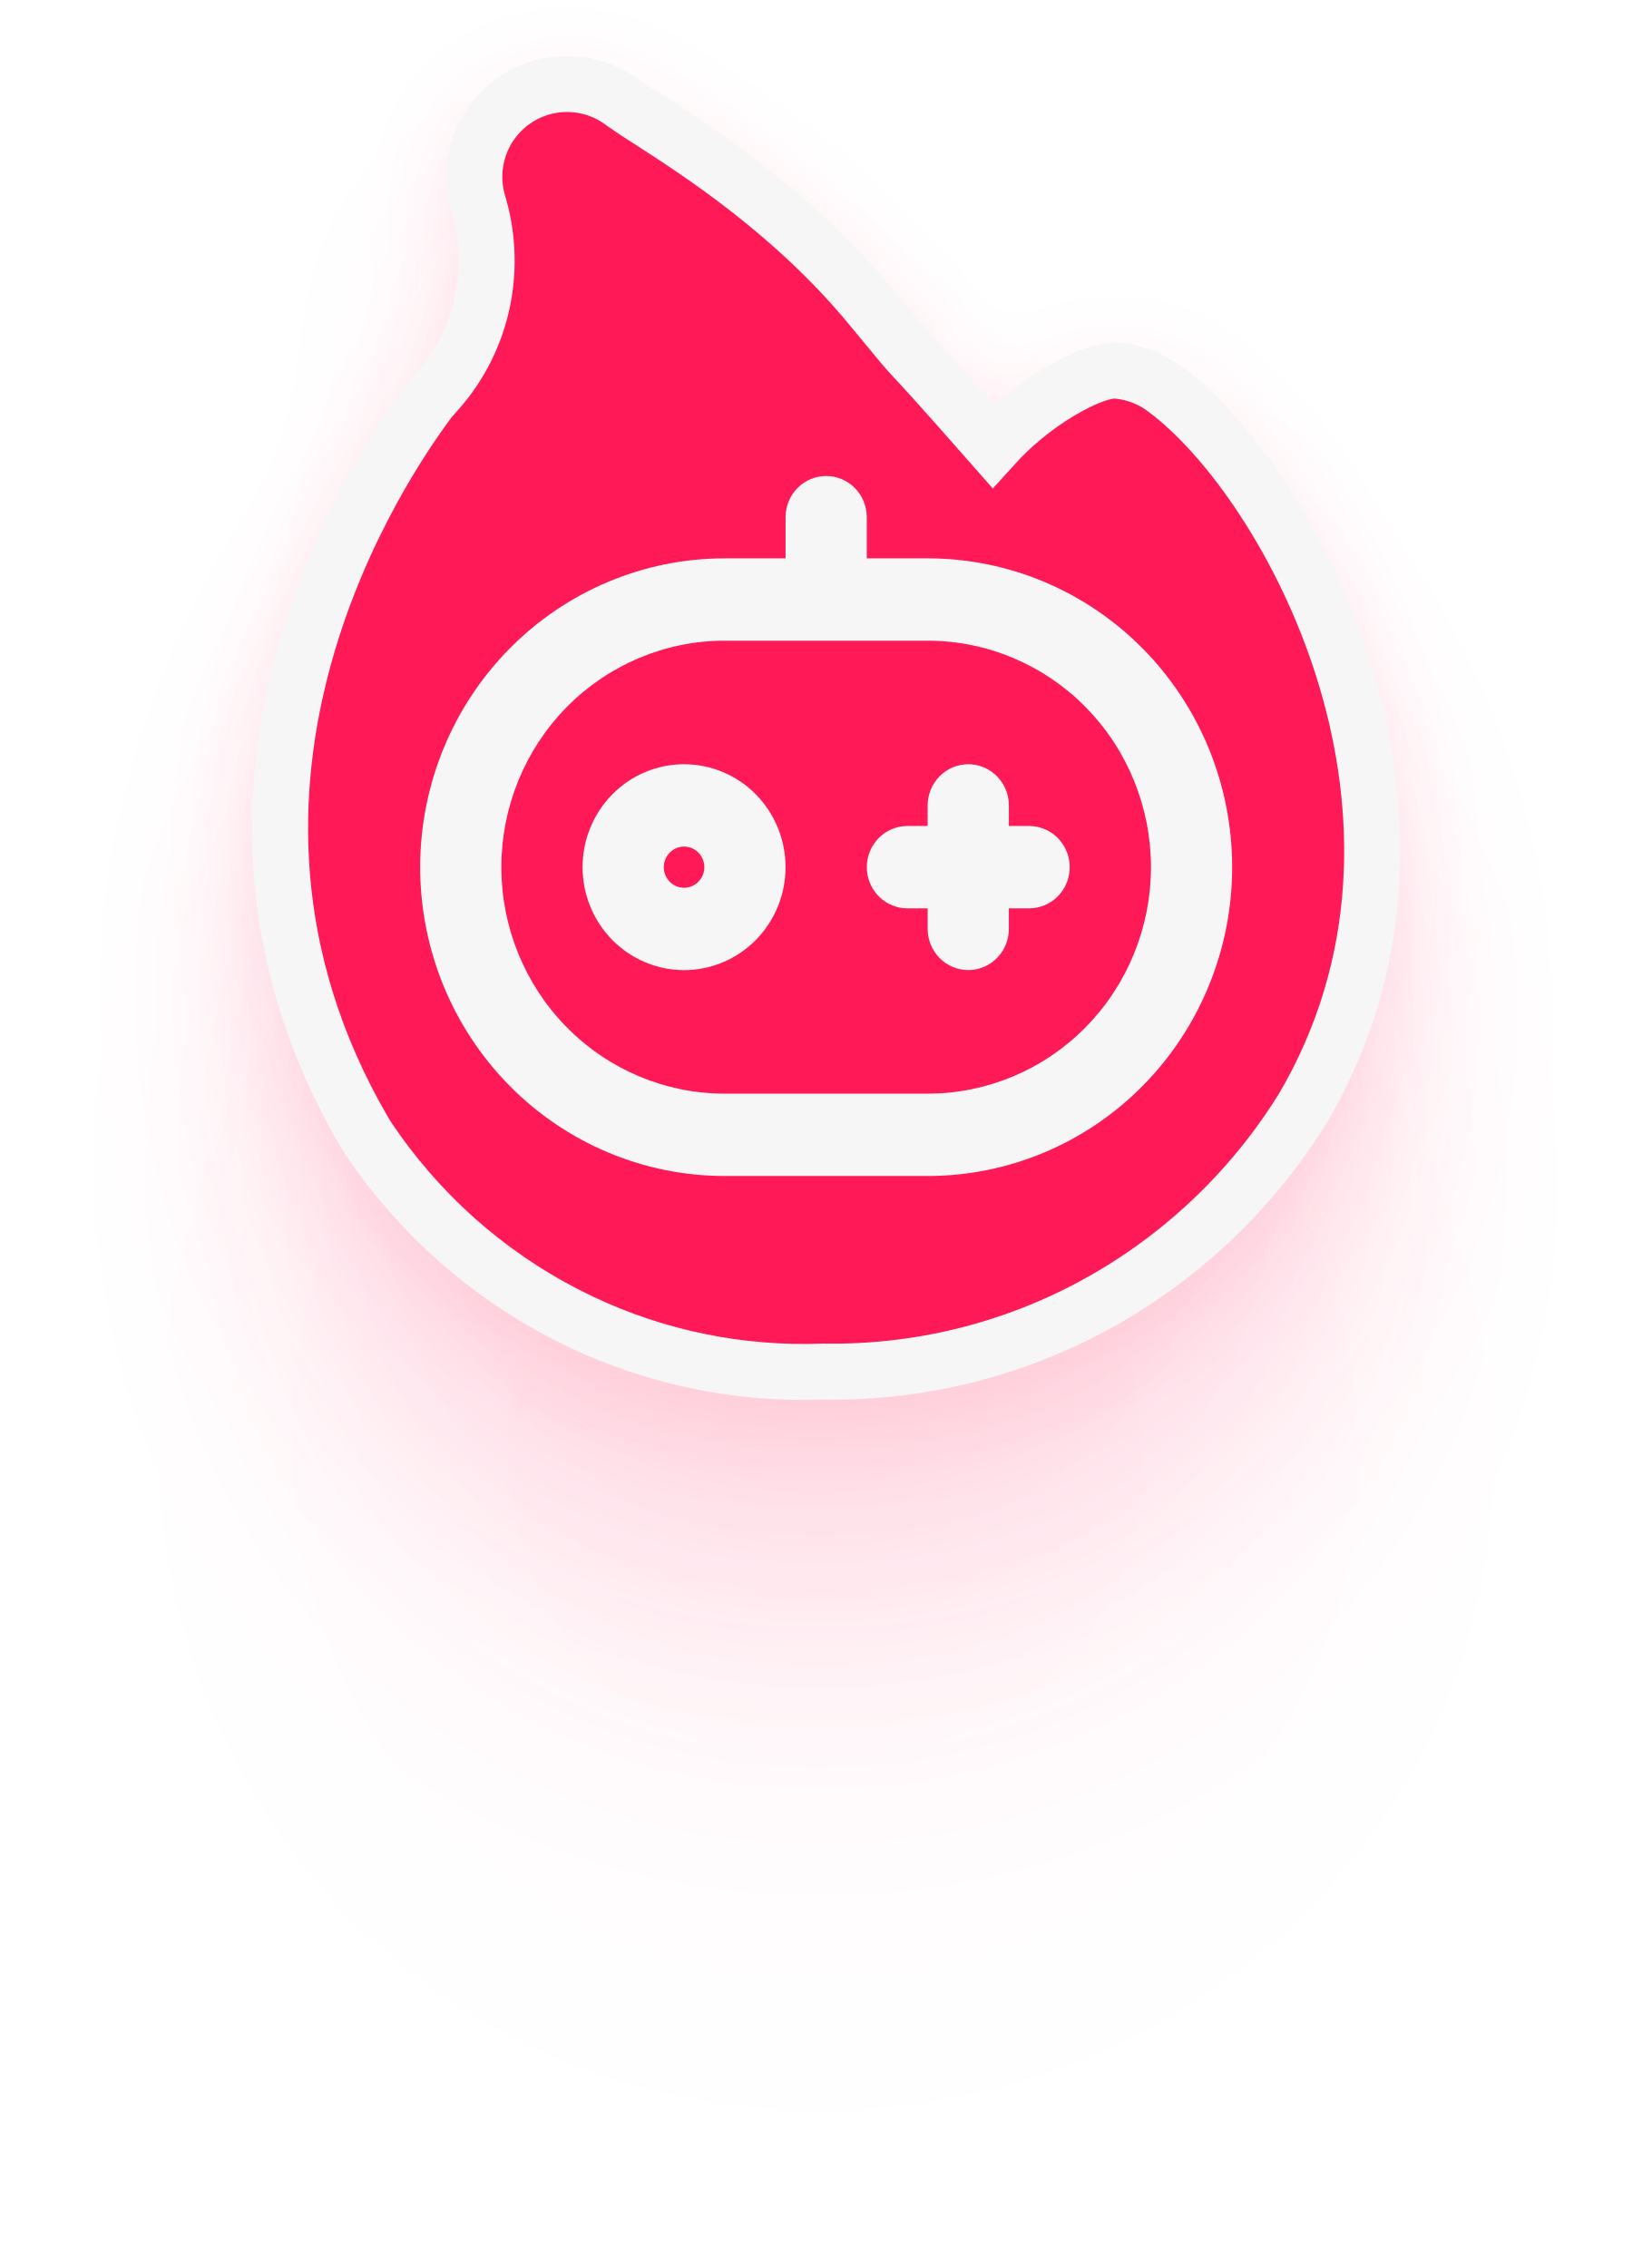
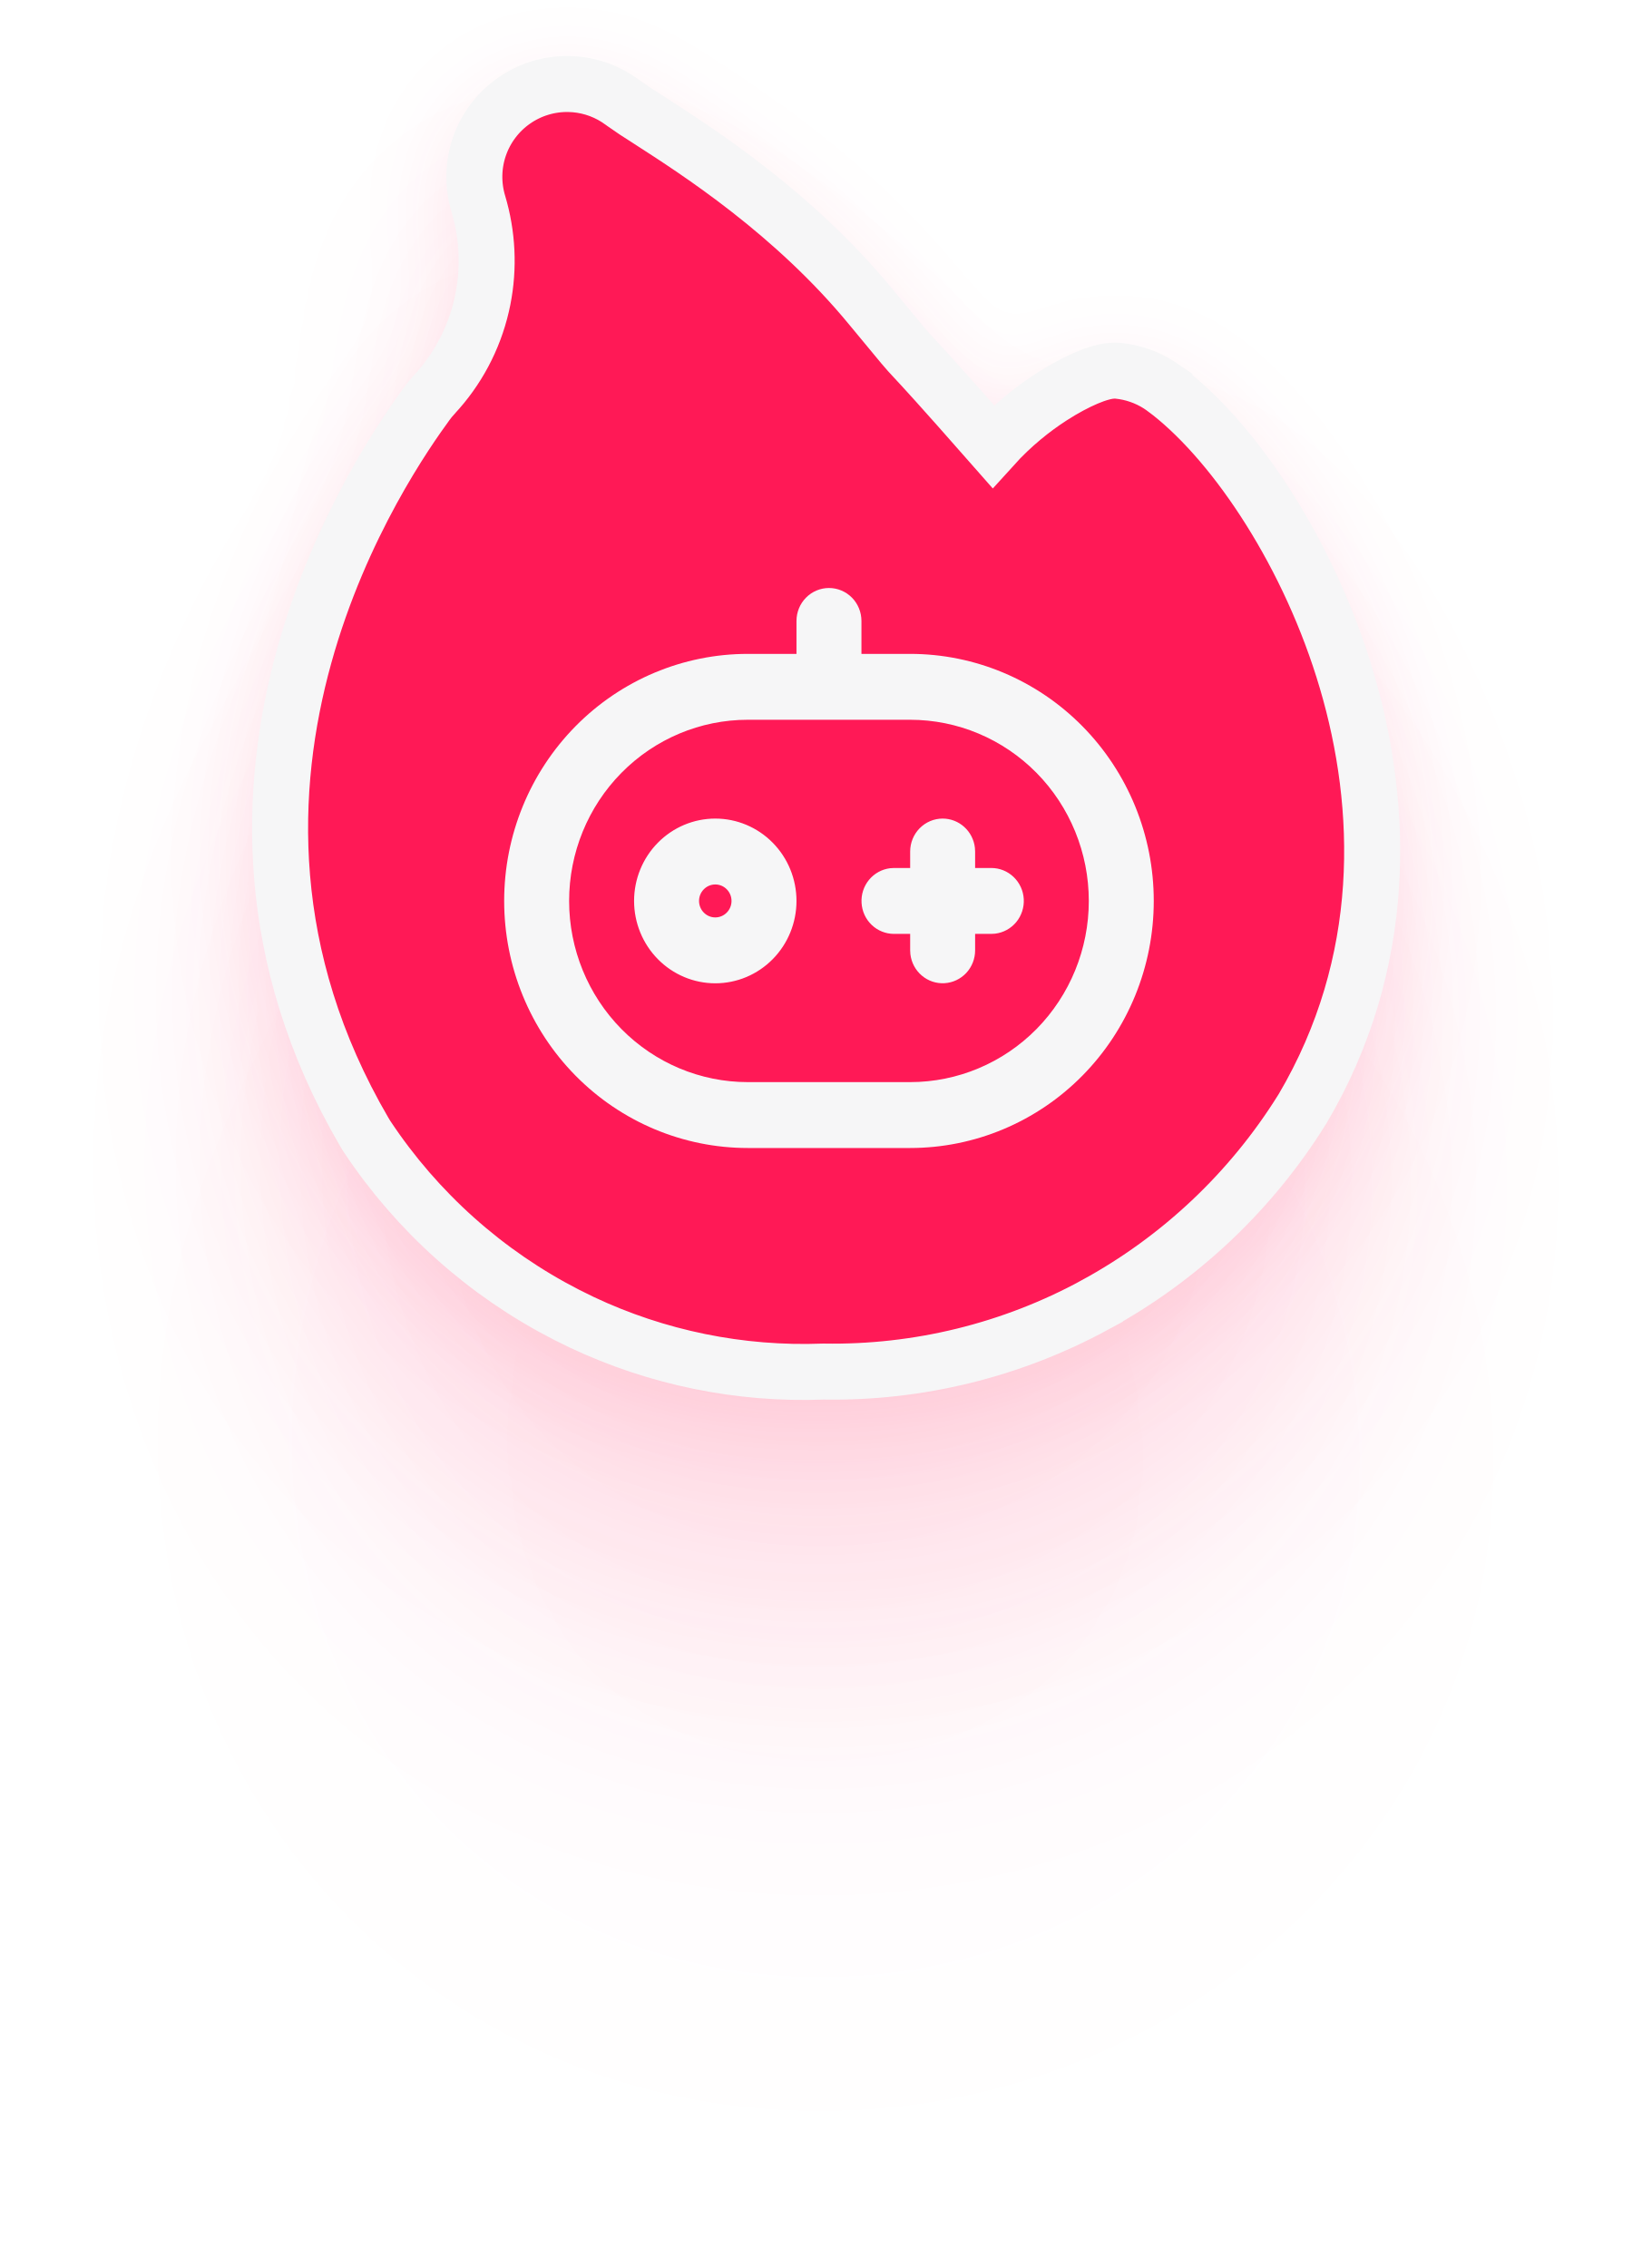
<svg xmlns="http://www.w3.org/2000/svg" width="59" height="81" viewBox="0 0 59 81" fill="none">
  <g filter="url(#filter0_dddd_2066_2910)">
    <path d="M20.307 3C20.918 3.01 21.512 3.189 22.025 3.515L22.24 3.662L22.275 3.689C22.412 3.786 22.55 3.881 22.69 3.974L23.17 4.283L23.182 4.291C24.937 5.421 28.334 7.6 31.095 10.951C32.371 12.498 32.349 12.471 32.654 12.798C32.957 13.123 33.52 13.728 35.468 15.943C36.148 15.191 36.886 14.605 37.544 14.18C38.006 13.881 38.442 13.652 38.806 13.497C38.987 13.42 39.164 13.356 39.326 13.312C39.453 13.276 39.686 13.218 39.932 13.242C40.455 13.293 40.957 13.469 41.398 13.751L41.584 13.878L41.584 13.879C43.939 15.629 46.576 19.456 47.969 23.879L48.1 24.309C49.42 28.785 49.612 34.364 46.517 39.605L46.511 39.614L46.504 39.624C44.681 42.552 42.132 44.957 39.105 46.605V46.606C36.132 48.223 32.792 49.042 29.41 48.985C26.427 49.1 23.464 48.494 20.77 47.221L20.233 46.956C17.354 45.481 14.902 43.29 13.112 40.594L13.101 40.578L13.091 40.562L13.022 40.448L13.017 40.44L13.012 40.432C5.686 27.886 13.869 16.303 15.243 14.417C15.32 14.309 15.405 14.207 15.495 14.109L15.498 14.105C16.334 13.21 16.92 12.11 17.197 10.915L17.246 10.69C17.47 9.555 17.414 8.382 17.081 7.271C16.881 6.603 16.895 5.889 17.123 5.229C17.352 4.57 17.782 3.999 18.354 3.599C18.926 3.198 19.609 2.989 20.307 3Z" fill="#FF1956" stroke="#F6F6F7" stroke-width="2" />
-     <path d="M29.506 17C29.891 17 30.26 17.155 30.532 17.431C30.804 17.706 30.956 18.081 30.956 18.471V19.941H33.131C36.016 19.941 38.782 21.103 40.821 23.172C42.861 25.24 44.006 28.045 44.006 30.971C44.006 33.896 42.861 36.701 40.821 38.77C38.782 40.838 36.016 42 33.131 42H25.881C22.997 42 20.231 40.838 18.192 38.77C16.152 36.701 15.006 33.896 15.006 30.971C15.006 28.045 16.152 25.24 18.192 23.172C20.231 21.103 22.997 19.941 25.881 19.941H28.056V18.471C28.056 18.081 28.209 17.706 28.481 17.431C28.753 17.155 29.122 17 29.506 17ZM33.131 22.882H25.881C23.766 22.882 21.738 23.735 20.242 25.251C18.747 26.768 17.906 28.826 17.906 30.971C17.906 33.116 18.747 35.173 20.242 36.69C21.738 38.207 23.766 39.059 25.881 39.059H33.131C35.246 39.059 37.275 38.207 38.77 36.69C40.266 35.173 41.106 33.116 41.106 30.971C41.106 28.826 40.266 26.768 38.77 25.251C37.275 23.735 35.246 22.882 33.131 22.882ZM34.581 27.294C34.937 27.294 35.279 27.426 35.545 27.666C35.81 27.905 35.98 28.235 36.021 28.593L36.031 28.765V29.5H36.756C37.126 29.5 37.481 29.644 37.75 29.901C38.019 30.159 38.181 30.51 38.202 30.884C38.224 31.259 38.104 31.627 37.867 31.915C37.63 32.202 37.293 32.387 36.926 32.431L36.756 32.441H36.031V33.176C36.031 33.551 35.889 33.912 35.636 34.184C35.382 34.457 35.035 34.621 34.666 34.643C34.297 34.665 33.934 34.543 33.651 34.303C33.367 34.062 33.185 33.721 33.142 33.349L33.131 33.176V32.441H32.406C32.037 32.441 31.681 32.297 31.413 32.04C31.144 31.783 30.982 31.431 30.96 31.057C30.939 30.683 31.059 30.314 31.296 30.027C31.533 29.739 31.87 29.555 32.237 29.51L32.406 29.5H33.131V28.765C33.131 28.375 33.284 28.001 33.556 27.725C33.828 27.449 34.197 27.294 34.581 27.294ZM24.431 27.294C25.393 27.294 26.315 27.681 26.995 28.371C27.674 29.06 28.056 29.995 28.056 30.971C28.056 31.946 27.674 32.881 26.995 33.57C26.315 34.26 25.393 34.647 24.431 34.647C23.47 34.647 22.548 34.26 21.868 33.57C21.188 32.881 20.806 31.946 20.806 30.971C20.806 29.995 21.188 29.06 21.868 28.371C22.548 27.681 23.47 27.294 24.431 27.294ZM24.431 30.235C24.239 30.235 24.055 30.313 23.919 30.451C23.783 30.589 23.706 30.776 23.706 30.971C23.706 31.166 23.783 31.353 23.919 31.491C24.055 31.628 24.239 31.706 24.431 31.706C24.624 31.706 24.808 31.628 24.944 31.491C25.08 31.353 25.156 31.166 25.156 30.971C25.156 30.776 25.08 30.589 24.944 30.451C24.808 30.313 24.624 30.235 24.431 30.235Z" fill="#F6F6F7" />
+     <path d="M29.606 21C29.914 21 30.209 21.124 30.427 21.345C30.644 21.565 30.766 21.864 30.766 22.177V23.353H32.506C34.814 23.353 37.027 24.283 38.658 25.937C40.29 27.592 41.206 29.836 41.206 32.176C41.206 34.517 40.29 36.761 38.658 38.416C37.027 40.07 34.814 41 32.506 41H26.706C24.399 41 22.186 40.07 20.555 38.416C18.923 36.761 18.006 34.517 18.006 32.176C18.006 29.836 18.923 27.592 20.555 25.937C22.186 24.283 24.399 23.353 26.706 23.353H28.446V22.177C28.446 21.864 28.569 21.565 28.786 21.345C29.004 21.124 29.299 21 29.606 21ZM32.506 25.706H26.706C25.014 25.706 23.392 26.388 22.195 27.601C20.998 28.814 20.326 30.46 20.326 32.176C20.326 33.893 20.998 35.538 22.195 36.752C23.392 37.965 25.014 38.647 26.706 38.647H32.506C34.198 38.647 35.821 37.965 37.018 36.752C38.214 35.538 38.886 33.893 38.886 32.176C38.886 30.46 38.214 28.814 37.018 27.601C35.821 26.388 34.198 25.706 32.506 25.706ZM33.666 29.235C33.95 29.235 34.225 29.341 34.437 29.533C34.649 29.724 34.785 29.988 34.818 30.274L34.826 30.412V31H35.406C35.702 31 35.986 31.115 36.201 31.321C36.416 31.527 36.546 31.808 36.563 32.108C36.58 32.407 36.484 32.702 36.295 32.932C36.105 33.161 35.836 33.309 35.542 33.345L35.406 33.353H34.826V33.941C34.826 34.241 34.713 34.529 34.51 34.748C34.307 34.965 34.029 35.097 33.734 35.114C33.439 35.132 33.148 35.035 32.922 34.842C32.695 34.65 32.549 34.377 32.514 34.079L32.506 33.941V33.353H31.926C31.631 33.353 31.346 33.238 31.131 33.032C30.916 32.826 30.787 32.545 30.77 32.245C30.752 31.946 30.848 31.651 31.038 31.421C31.228 31.191 31.497 31.044 31.791 31.008L31.926 31H32.506V30.412C32.506 30.1 32.629 29.8 32.846 29.58C33.064 29.359 33.359 29.235 33.666 29.235ZM25.546 29.235C26.316 29.235 27.053 29.545 27.597 30.097C28.141 30.648 28.446 31.396 28.446 32.176C28.446 32.956 28.141 33.705 27.597 34.256C27.053 34.808 26.316 35.118 25.546 35.118C24.777 35.118 24.04 34.808 23.496 34.256C22.952 33.705 22.646 32.956 22.646 32.176C22.646 31.396 22.952 30.648 23.496 30.097C24.04 29.545 24.777 29.235 25.546 29.235ZM25.546 31.588C25.392 31.588 25.245 31.65 25.136 31.761C25.027 31.871 24.966 32.02 24.966 32.176C24.966 32.333 25.027 32.482 25.136 32.592C25.245 32.703 25.392 32.765 25.546 32.765C25.7 32.765 25.848 32.703 25.956 32.592C26.065 32.482 26.126 32.333 26.126 32.176C26.126 32.02 26.065 31.871 25.956 31.761C25.848 31.65 25.7 31.588 25.546 31.588Z" fill="#F6F6F7" />
  </g>
  <defs>
    <filter id="filter0_dddd_2066_2910" x="-0.994" y="-1" width="60" height="83" filterUnits="userSpaceOnUse" color-interpolation-filters="sRGB">
      <feFlood flood-opacity="0" result="BackgroundImageFix" />
      <feColorMatrix in="SourceAlpha" type="matrix" values="0 0 0 0 0 0 0 0 0 0 0 0 0 0 0 0 0 0 127 0" result="hardAlpha" />
      <feOffset dy="1" />
      <feGaussianBlur stdDeviation="1.5" />
      <feColorMatrix type="matrix" values="0 0 0 0 1 0 0 0 0 0.098 0 0 0 0 0.337 0 0 0 0.1 0" />
      <feBlend mode="normal" in2="BackgroundImageFix" result="effect1_dropShadow_2066_2910" />
      <feColorMatrix in="SourceAlpha" type="matrix" values="0 0 0 0 0 0 0 0 0 0 0 0 0 0 0 0 0 0 127 0" result="hardAlpha" />
      <feOffset dy="6" />
      <feGaussianBlur stdDeviation="3" />
      <feColorMatrix type="matrix" values="0 0 0 0 1 0 0 0 0 0.098 0 0 0 0 0.337 0 0 0 0.09 0" />
      <feBlend mode="normal" in2="effect1_dropShadow_2066_2910" result="effect2_dropShadow_2066_2910" />
      <feColorMatrix in="SourceAlpha" type="matrix" values="0 0 0 0 0 0 0 0 0 0 0 0 0 0 0 0 0 0 127 0" result="hardAlpha" />
      <feOffset dy="12" />
      <feGaussianBlur stdDeviation="3.5" />
      <feColorMatrix type="matrix" values="0 0 0 0 1 0 0 0 0 0.098 0 0 0 0 0.337 0 0 0 0.05 0" />
      <feBlend mode="normal" in2="effect2_dropShadow_2066_2910" result="effect3_dropShadow_2066_2910" />
      <feColorMatrix in="SourceAlpha" type="matrix" values="0 0 0 0 0 0 0 0 0 0 0 0 0 0 0 0 0 0 127 0" result="hardAlpha" />
      <feOffset dy="22" />
      <feGaussianBlur stdDeviation="4.5" />
      <feColorMatrix type="matrix" values="0 0 0 0 1 0 0 0 0 0.098 0 0 0 0 0.337 0 0 0 0.01 0" />
      <feBlend mode="normal" in2="effect3_dropShadow_2066_2910" result="effect4_dropShadow_2066_2910" />
      <feBlend mode="normal" in="SourceGraphic" in2="effect4_dropShadow_2066_2910" result="shape" />
    </filter>
  </defs>
</svg>
